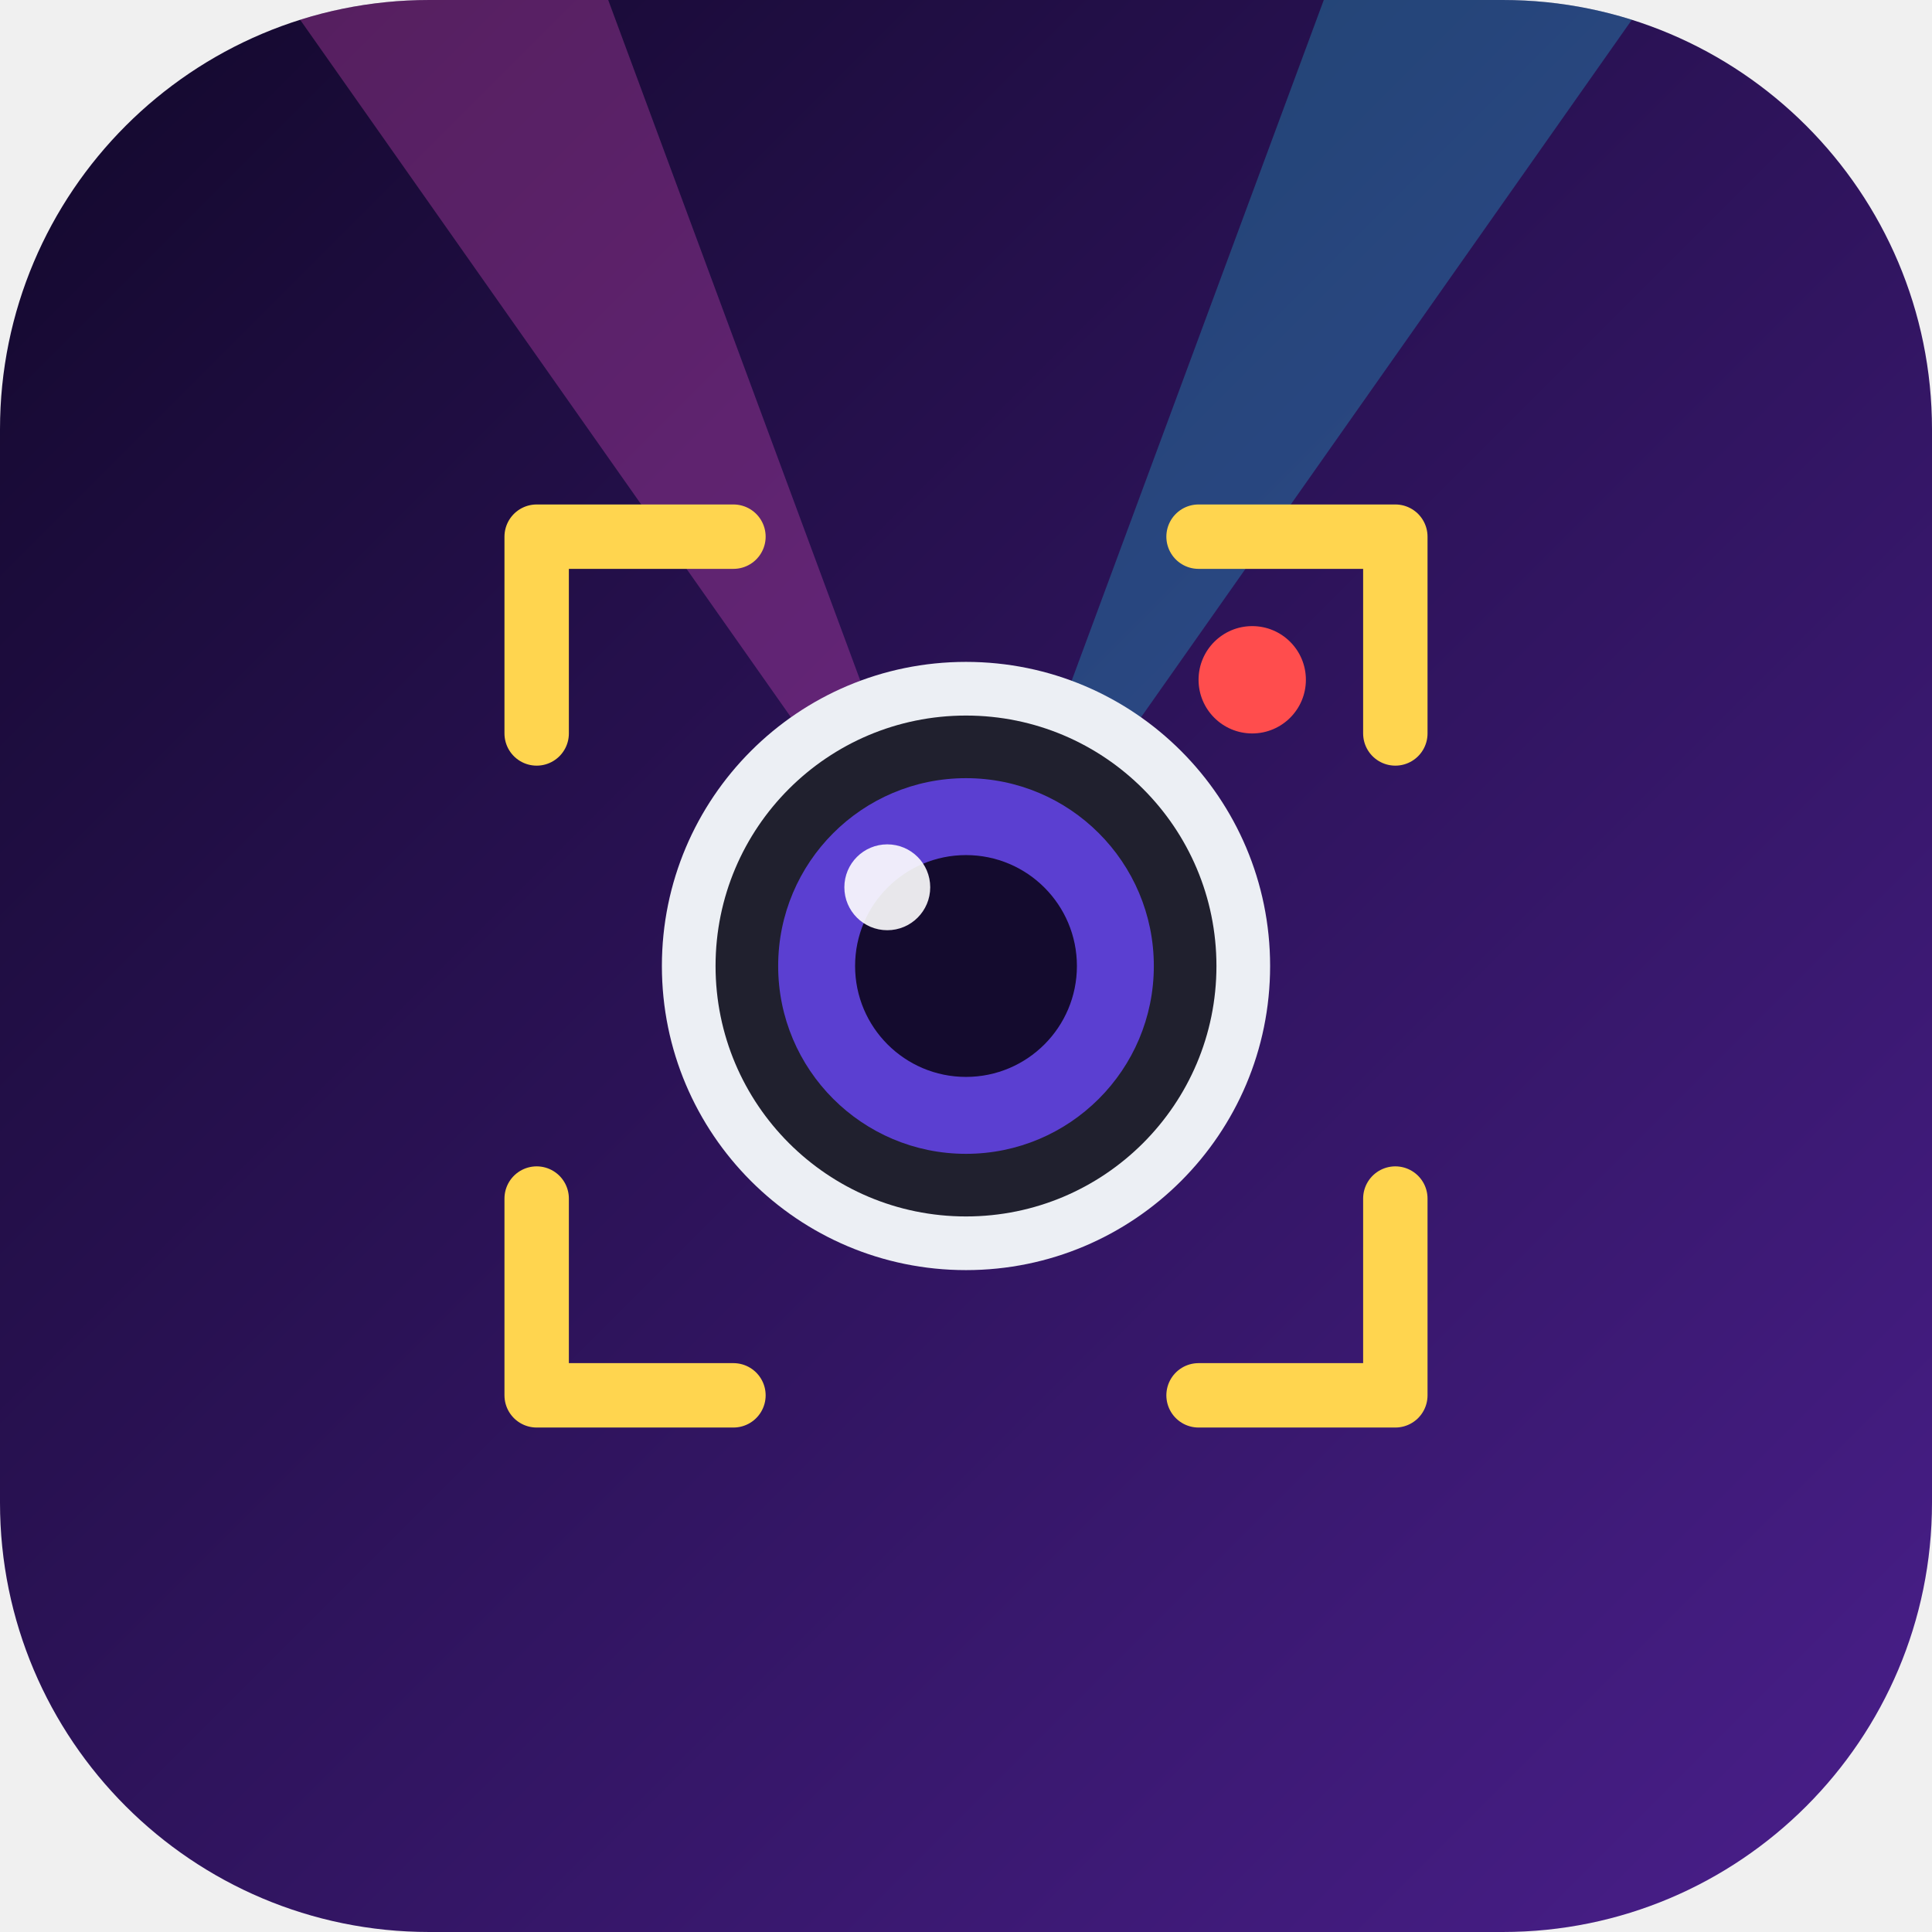
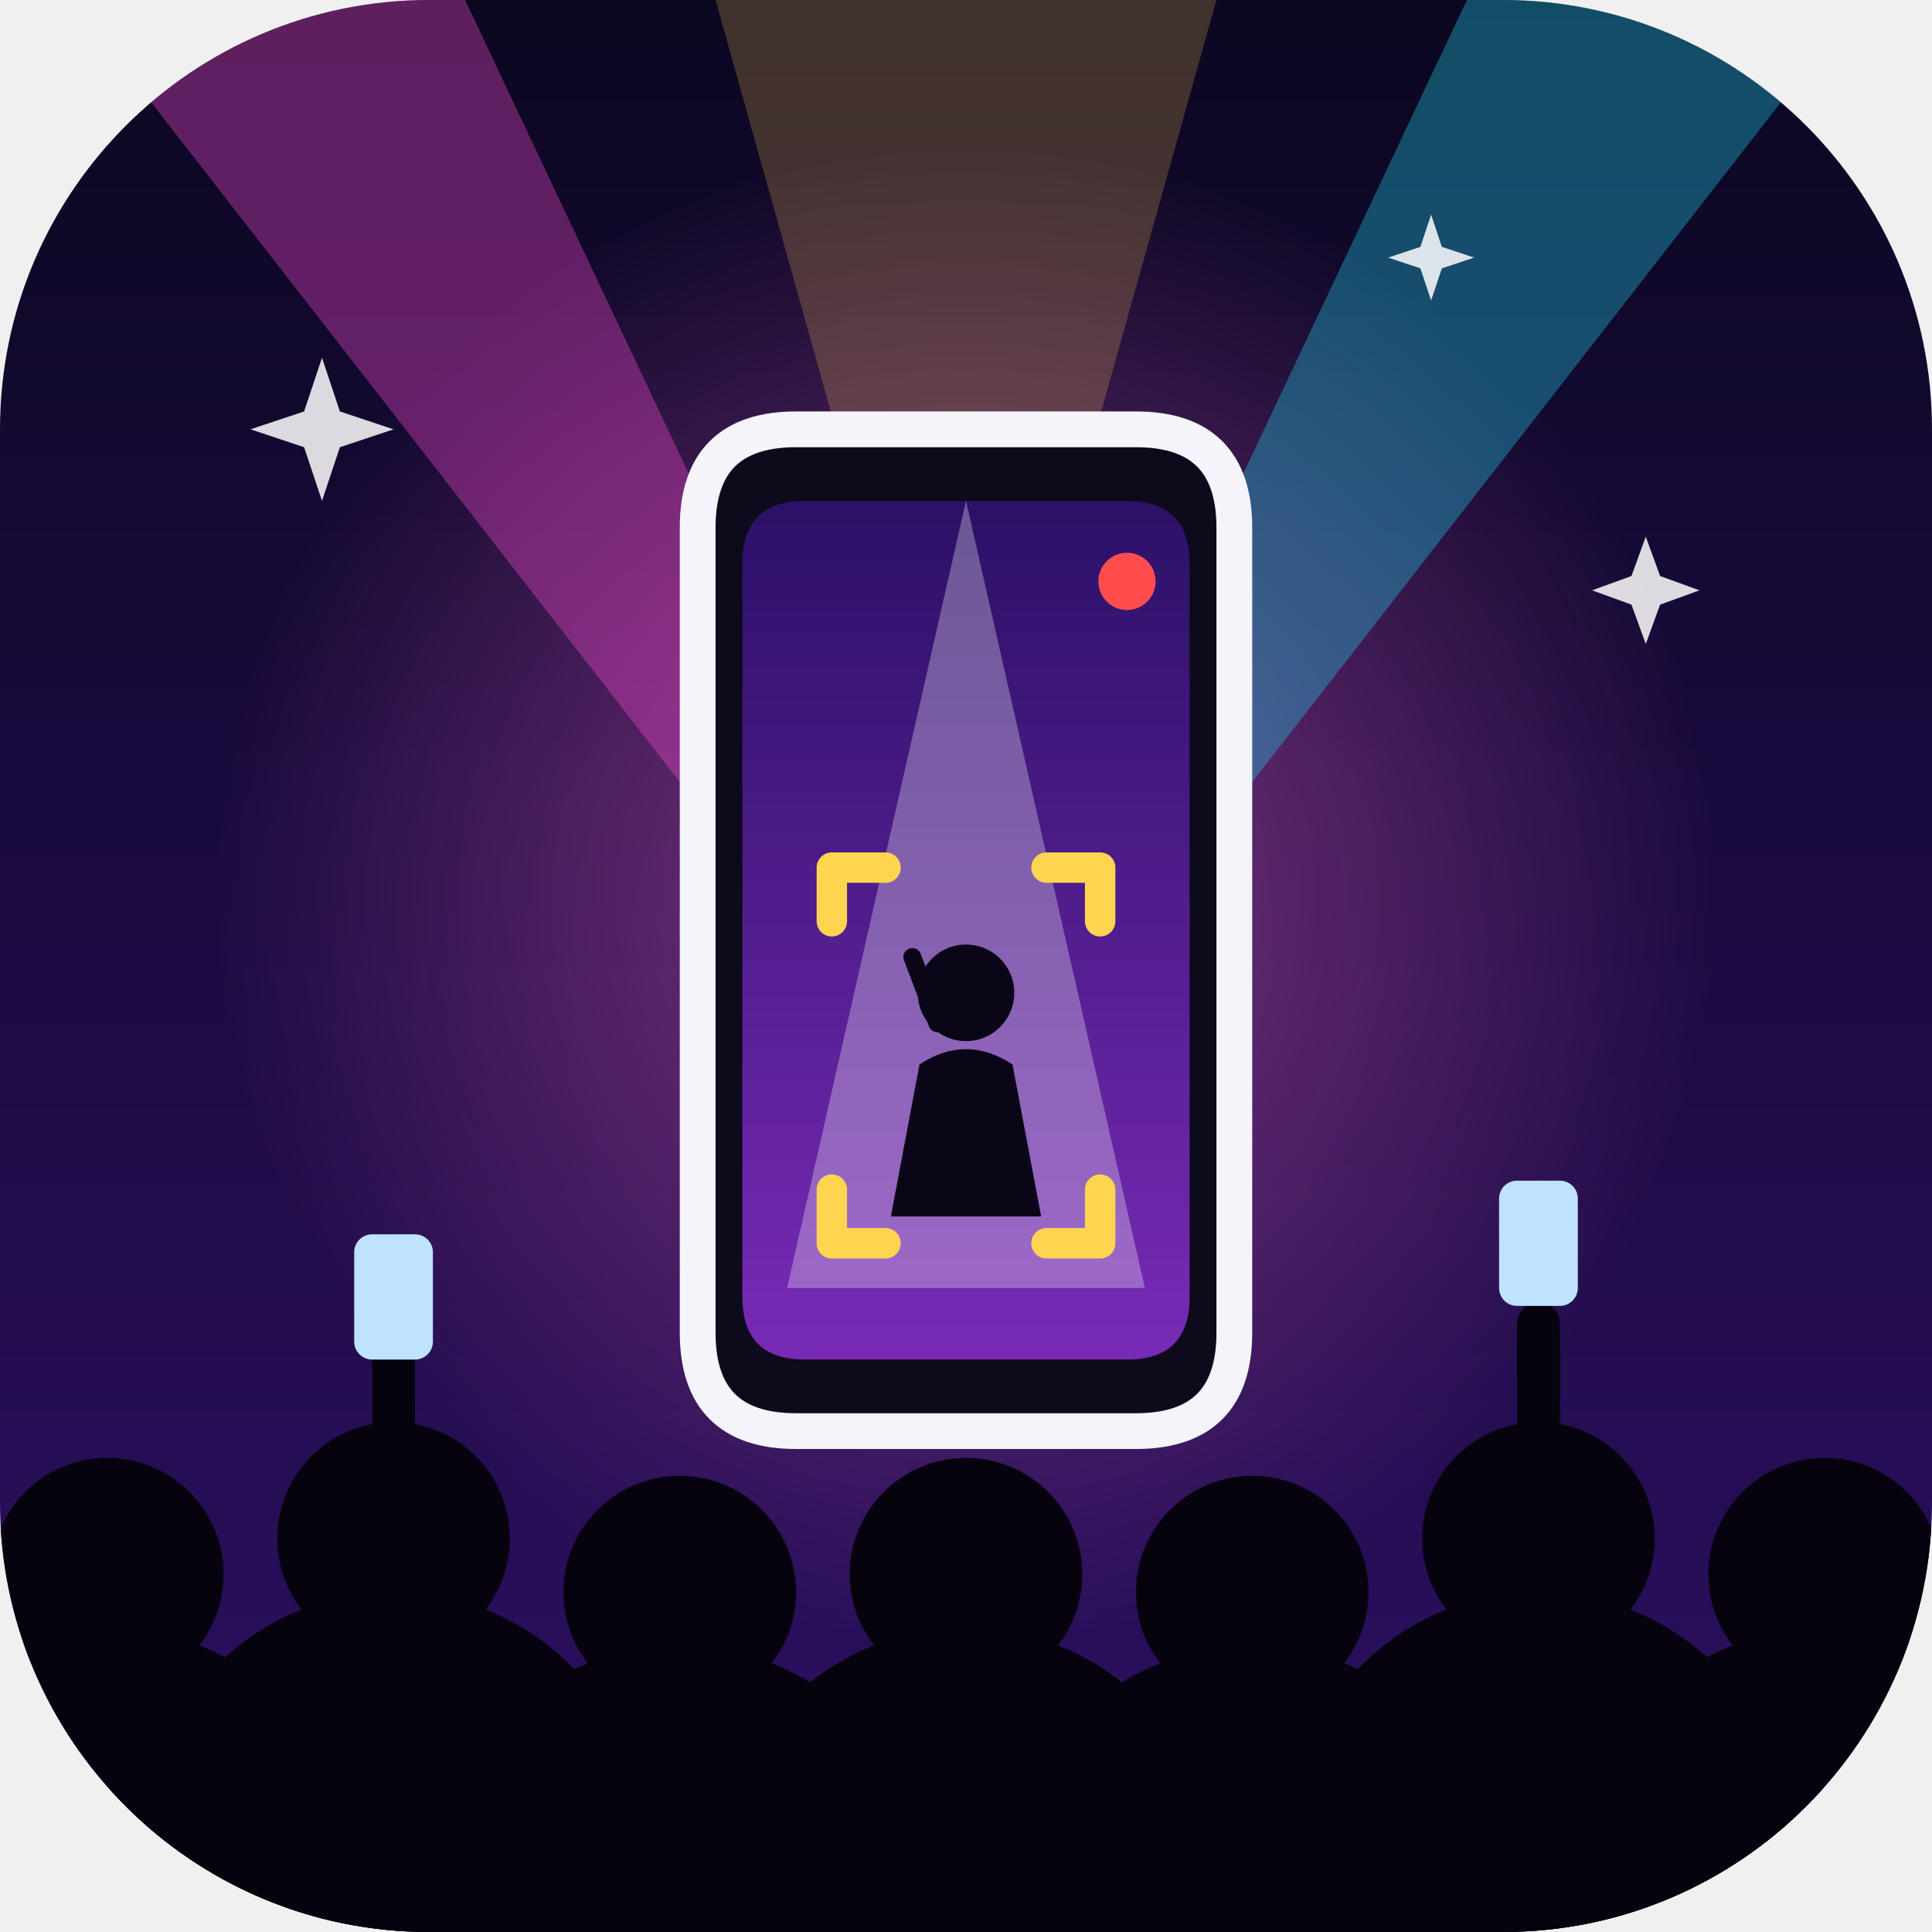
<svg xmlns="http://www.w3.org/2000/svg" viewBox="0 0 108 108" width="512" height="512">
  <defs>
-     <linearGradient id="g" x1="0" y1="0" x2="1" y2="1">
-       <stop offset="0" stop-color="#12082B" />
-       <stop offset="1" stop-color="#4A1F8C" />
+     <linearGradient id="bg" x1="0" y1="0" x2="0" y2="1">
+       <stop offset="0" stop-color="#0B0720" />
+       <stop offset="1" stop-color="#2E1065" />
+     </linearGradient>
+     <radialGradient id="haze" gradientUnits="userSpaceOnUse" cx="54" cy="50" r="42">
+       <stop offset="0" stop-color="#FF6AD5" stop-opacity=".45" />
+       <stop offset="1" stop-color="#FF6AD5" stop-opacity="0" />
+     </radialGradient>
+     <linearGradient id="scr" x1="0" y1="0" x2="0" y2="1">
+       <stop offset="0" stop-color="#2A1066" />
+       <stop offset="1" stop-color="#7A2BB8" />
    </linearGradient>
    <clipPath id="m">
      <rect width="108" height="108" rx="24" />
    </clipPath>
+     <clipPath id="s">
+       <path d="M45,28L63,28Q66.5,28 66.5,31.5L66.5,72.5Q66.5,76 63,76L45,76Q41.5,76 41.5,72.5L41.5,31.5Q41.5,28 45,28Z" />
+     </clipPath>
  </defs>
  <g clip-path="url(#m)">
-     <rect width="108" height="108" fill="url(#g)" />
-     <path d="M16,0L34,0L54,54Z" fill="#FF5CD6" fill-opacity=".27" />
-     <path d="M74,0L92,0L54,54Z" fill="#22D3EE" fill-opacity=".27" />
-     <g fill="none" stroke="#FFD54F" stroke-width="3.6" stroke-linecap="round" stroke-linejoin="round">
-       <path d="M30,41L30,30L41,30" />
-       <path d="M67,30L78,30L78,41" />
-       <path d="M30,67L30,78L41,78" />
-       <path d="M67,78L78,78L78,67" />
+     <rect width="108" height="108" fill="url(#bg)" />
+     <circle cx="54" cy="50" r="42" fill="url(#haze)" />
+     <path d="M4,0L26,0L60,72Z" fill="#FF4FD8" fill-opacity=".34" />
+     <path d="M82,0L104,0L48,72Z" fill="#22D3EE" fill-opacity=".34" />
+     <path d="M40,0L68,0L54,50Z" fill="#FFC857" fill-opacity=".22" />
+     <g fill="#FFFFFF" fill-opacity=".85">
+       <path d="M18,20L19,23L22,24L19,25L18,28L17,25L14,24L17,23Z" />
+       <path d="M92,30L92.8,32.2L95,33L92.8,33.8L92,36L91.2,33.8L89,33L91.2,32.2Z" />
+       <path d="M80,12L80.6,13.8L82.4,14.4L80.6,15L80,16.8L79.4,15L77.6,14.4L79.4,13.8Z" />
    </g>
-     <circle cx="54" cy="54" r="17" fill="#ECEFF4" />
-     <circle cx="54" cy="54" r="14" fill="#20202E" />
-     <circle cx="54" cy="54" r="10.5" fill="#5B3FD1" />
-     <circle cx="54" cy="54" r="6.2" fill="#140B2E" />
-     <circle cx="49.6" cy="49.6" r="2.4" fill="#fff" fill-opacity=".9" />
-     <circle cx="70" cy="38" r="3" fill="#FF4D4D" />
+     <g fill="#06030F" stroke="#06030F" stroke-linecap="round">
+       <path d="M22,82L22,76" stroke-width="2.4" fill="none" />
+       <path d="M86,82L86,74" stroke-width="2.4" fill="none" />
+       <g stroke="none">
+         <circle cx="6" cy="88" r="6.5" />
+         <circle cx="22" cy="86" r="6.5" />
+         <circle cx="38" cy="89" r="6.5" />
+         <circle cx="54" cy="88" r="6.5" />
+         <circle cx="70" cy="89" r="6.5" />
+         <circle cx="86" cy="86" r="6.5" />
+         <circle cx="102" cy="88" r="6.5" />
+         <circle cx="6" cy="105" r="14" />
+         <circle cx="22" cy="103" r="14" />
+         <circle cx="38" cy="106" r="14" />
+         <circle cx="54" cy="105" r="14" />
+         <circle cx="70" cy="106" r="14" />
+         <circle cx="86" cy="103" r="14" />
+         <circle cx="102" cy="105" r="14" />
+         <rect x="0" y="100" width="108" height="8" />
+       </g>
+     </g>
+     <rect x="19.8" y="69" width="4.4" height="7" rx="1" fill="#BFE3FF" />
+     <rect x="83.8" y="66" width="4.4" height="7" rx="1" fill="#BFE3FF" />
+     <path d="M44.5,24L63.5,24Q69,24 69,29.5L69,74.5Q69,80 63.5,80L44.5,80Q39,80 39,74.5L39,29.5Q39,24 44.5,24Z" fill="#0D0A1C" stroke="#F4F4FA" stroke-width="2" />
+     <g clip-path="url(#s)">
+       <rect x="41" y="27" width="26" height="50" fill="url(#scr)" />
+       <path d="M54,28L44,72L64,72Z" fill="#FFFFFF" fill-opacity=".30" />
+       <circle cx="54" cy="55.5" r="2.7" fill="#0A0618" />
+       <path d="M49.8,68L51.4,59.5Q54,57.8 56.6,59.5L58.2,68Z" fill="#0A0618" />
+       <path d="M52.4,57.2L51,53.5" stroke="#0A0618" stroke-width="1" stroke-linecap="round" />
+     </g>
+     <g fill="none" stroke="#FFD54F" stroke-width="1.7" stroke-linecap="round" stroke-linejoin="round">
+       <path d="M46.5,51.5L46.5,48.5L49.5,48.5" />
+       <path d="M58.5,48.5L61.5,48.5L61.5,51.5" />
+       <path d="M46.5,66.5L46.5,69.5L49.5,69.5" />
+       <path d="M58.5,69.5L61.5,69.5L61.5,66.5" />
+     </g>
+     <circle cx="63" cy="32.5" r="1.6" fill="#FF4D4D" />
  </g>
</svg>
